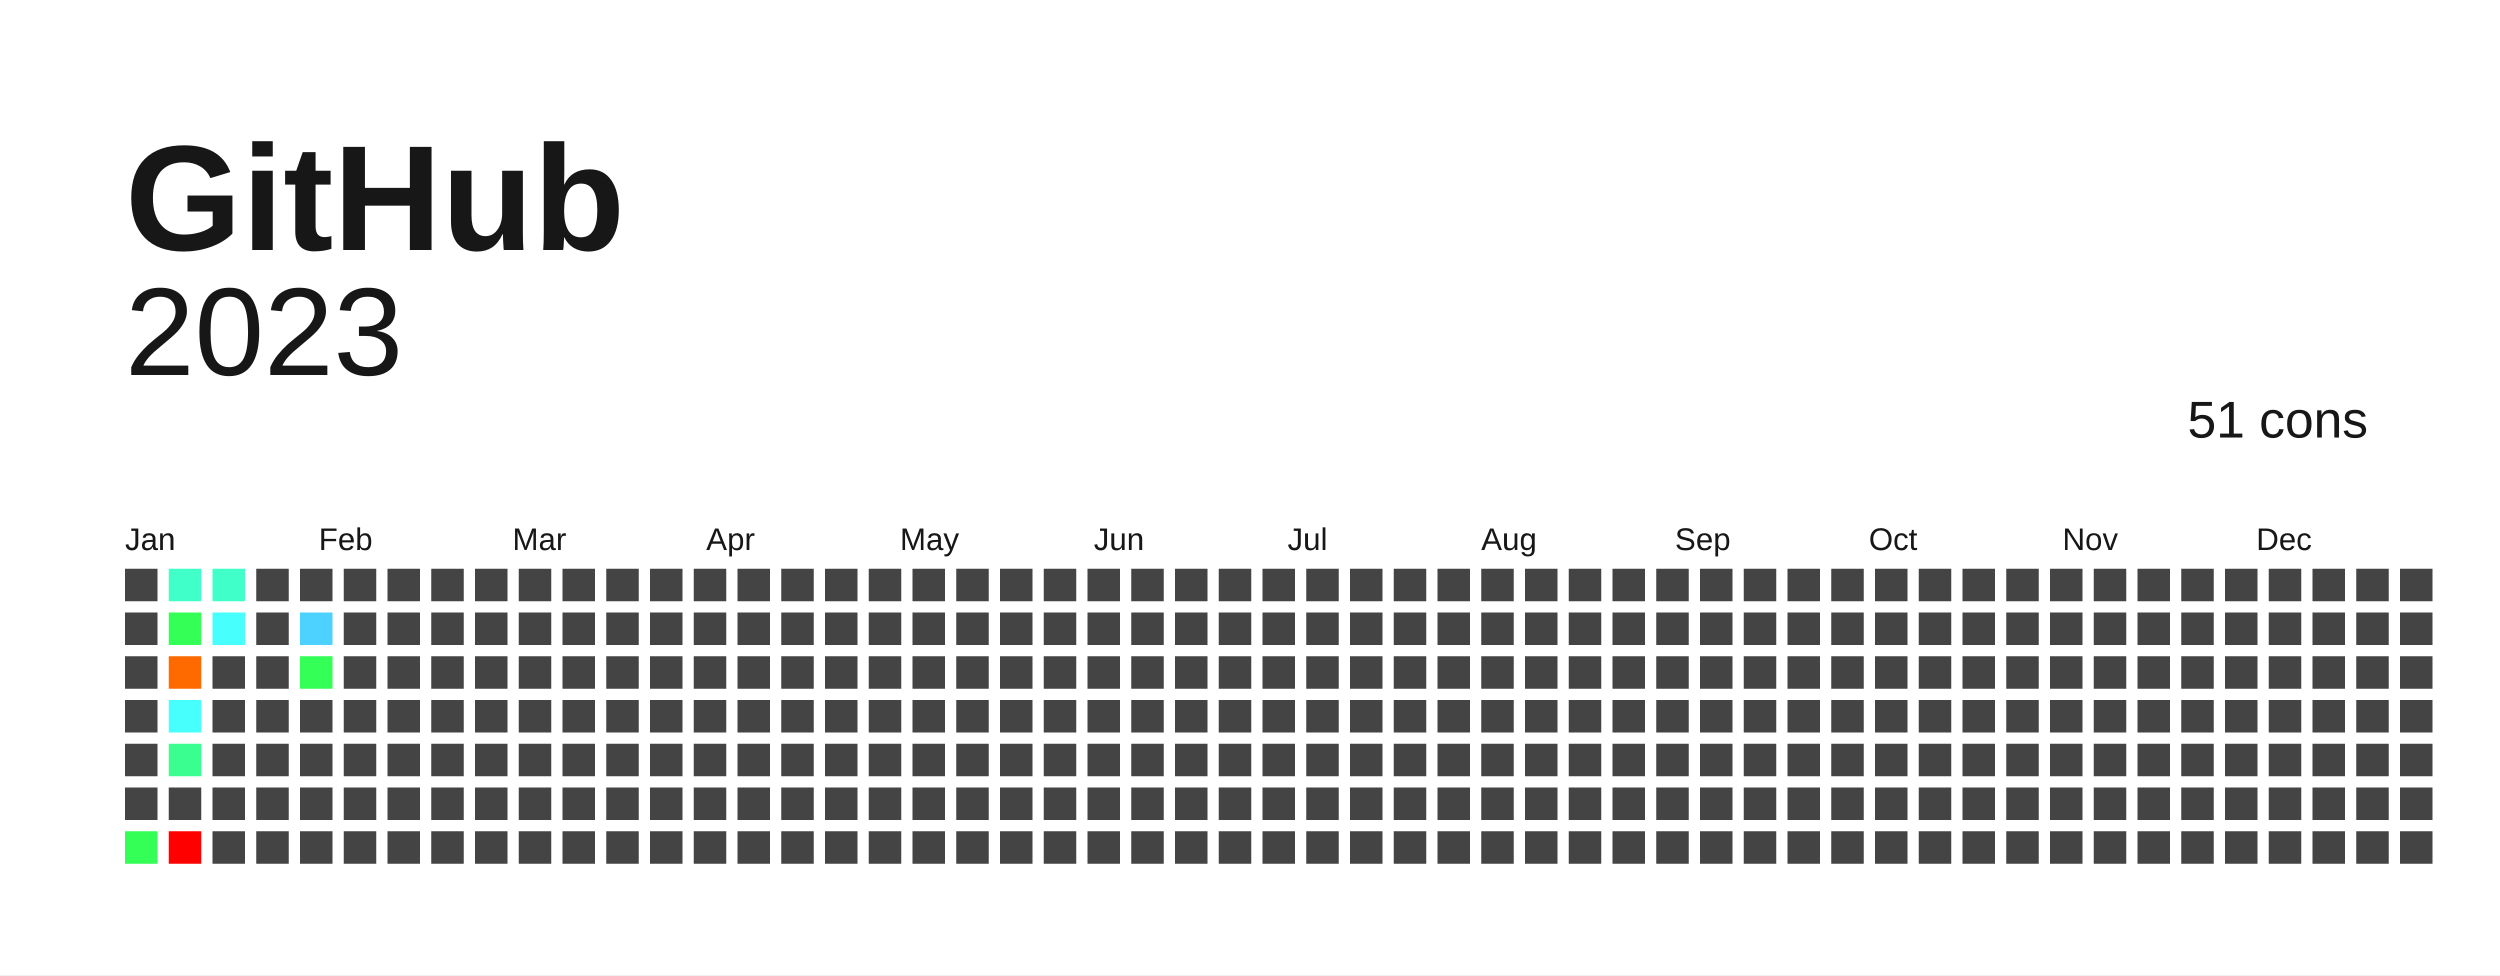
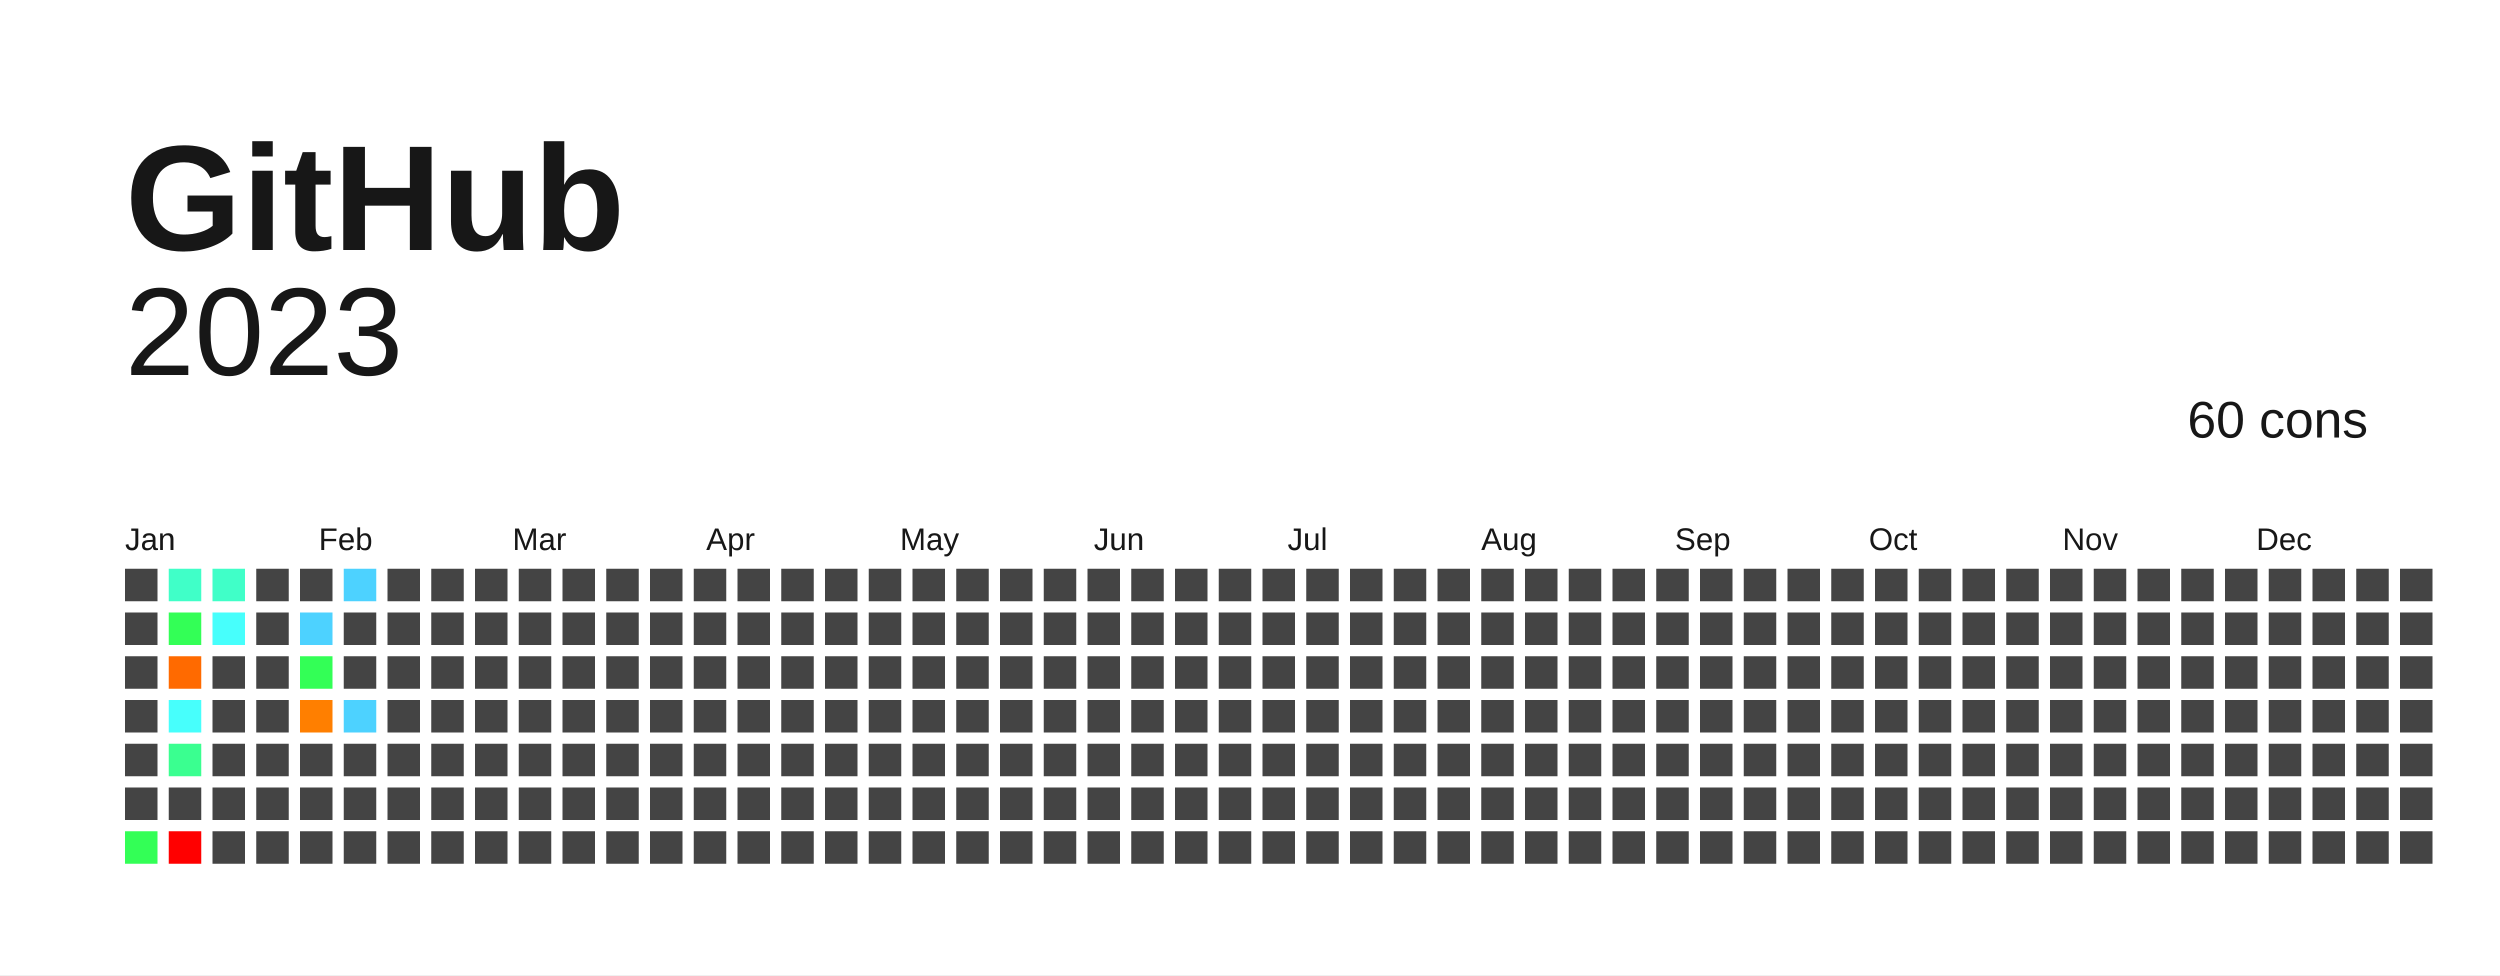
<svg xmlns="http://www.w3.org/2000/svg" baseProfile="full" height="78mm" version="1.1" viewBox="0,0,200,78" width="200mm">
  <defs />
  <rect fill="#FFFFFF" height="78" width="200" x="0" y="0" />
  <text fill="#171717" style="font-size:12px; font-family:Arial; font-weight:bold;" x="10" y="20">GitHub</text>
  <text alignment-baseline="hanging" fill="#171717" style="font-size:10.0px; font-family:Arial;" x="10" y="30">2023</text>
-   <text alignment-baseline="hanging" fill="#171717" style="font-size:4.125px; font-family:Arial;" x="175" y="35">51 cons</text>
+   <text alignment-baseline="hanging" fill="#171717" style="font-size:4.125px; font-family:Arial;" x="175" y="35">60 cons</text>
  <text fill="#171717" style="font-size:2.5px; font-family:Arial" x="10.0" y="44">Jan</text>
  <text fill="#171717" style="font-size:2.5px; font-family:Arial" x="25.5" y="44">Feb</text>
  <text fill="#171717" style="font-size:2.5px; font-family:Arial" x="41.0" y="44">Mar</text>
  <text fill="#171717" style="font-size:2.5px; font-family:Arial" x="56.5" y="44">Apr</text>
  <text fill="#171717" style="font-size:2.5px; font-family:Arial" x="72.0" y="44">May</text>
  <text fill="#171717" style="font-size:2.5px; font-family:Arial" x="87.5" y="44">Jun</text>
  <text fill="#171717" style="font-size:2.5px; font-family:Arial" x="103.0" y="44">Jul</text>
  <text fill="#171717" style="font-size:2.5px; font-family:Arial" x="118.5" y="44">Aug</text>
  <text fill="#171717" style="font-size:2.5px; font-family:Arial" x="134.0" y="44">Sep</text>
  <text fill="#171717" style="font-size:2.5px; font-family:Arial" x="149.5" y="44">Oct</text>
  <text fill="#171717" style="font-size:2.5px; font-family:Arial" x="165.0" y="44">Nov</text>
  <text fill="#171717" style="font-size:2.5px; font-family:Arial" x="180.5" y="44">Dec</text>
  <rect fill="#444444" height="2.6" width="2.6" x="10.0" y="45.5" />
  <rect fill="#444444" height="2.6" width="2.6" x="10.0" y="49.0" />
  <rect fill="#444444" height="2.6" width="2.6" x="10.0" y="52.5" />
  <rect fill="#444444" height="2.6" width="2.6" x="10.0" y="56.0" />
  <rect fill="#444444" height="2.6" width="2.6" x="10.0" y="59.5" />
  <rect fill="#444444" height="2.6" width="2.6" x="10.0" y="63.0" />
  <rect fill="#33ff56" height="2.6" width="2.6" x="10.0" y="66.5" />
  <rect fill="#40ffc8" height="2.6" width="2.6" x="13.5" y="45.5" />
  <rect fill="#33ff56" height="2.6" width="2.6" x="13.5" y="49.0" />
  <rect fill="#ff6a00" height="2.6" width="2.6" x="13.5" y="52.5" />
  <rect fill="#47fffc" height="2.6" width="2.6" x="13.5" y="56.0" />
  <rect fill="#3aff90" height="2.6" width="2.6" x="13.5" y="59.5" />
  <rect fill="#444444" height="2.6" width="2.6" x="13.5" y="63.0" />
  <rect fill="red" height="2.6" width="2.6" x="13.5" y="66.5" />
  <rect fill="#40ffc8" height="2.6" width="2.6" x="17.0" y="45.5" />
  <rect fill="#47fffc" height="2.6" width="2.6" x="17.0" y="49.0" />
  <rect fill="#444444" height="2.6" width="2.6" x="17.0" y="52.5" />
  <rect fill="#444444" height="2.6" width="2.6" x="17.0" y="56.0" />
  <rect fill="#444444" height="2.6" width="2.6" x="17.0" y="59.5" />
  <rect fill="#444444" height="2.6" width="2.6" x="17.0" y="63.0" />
  <rect fill="#444444" height="2.6" width="2.6" x="17.0" y="66.5" />
  <rect fill="#444444" height="2.6" width="2.6" x="20.5" y="45.5" />
  <rect fill="#444444" height="2.6" width="2.6" x="20.5" y="49.0" />
  <rect fill="#444444" height="2.6" width="2.6" x="20.5" y="52.5" />
  <rect fill="#444444" height="2.6" width="2.6" x="20.5" y="56.0" />
  <rect fill="#444444" height="2.6" width="2.6" x="20.5" y="59.5" />
  <rect fill="#444444" height="2.6" width="2.6" x="20.5" y="63.0" />
  <rect fill="#444444" height="2.6" width="2.6" x="20.5" y="66.5" />
  <rect fill="#444444" height="2.6" width="2.6" x="24.0" y="45.5" />
  <rect fill="#4dd2ff" height="2.6" width="2.6" x="24.0" y="49.0" />
  <rect fill="#33ff56" height="2.6" width="2.6" x="24.0" y="52.5" />
-   <rect fill="#444444" height="2.6" width="2.6" x="24.0" y="56.0" />
+   <rect fill="#ff7f00" height="2.6" width="2.6" x="24.0" y="56.0" />
  <rect fill="#444444" height="2.6" width="2.6" x="24.0" y="59.5" />
  <rect fill="#444444" height="2.6" width="2.6" x="24.0" y="63.0" />
  <rect fill="#444444" height="2.6" width="2.6" x="24.0" y="66.5" />
-   <rect fill="#444444" height="2.6" width="2.6" x="27.5" y="45.5" />
+   <rect fill="#4dd2ff" height="2.6" width="2.6" x="27.5" y="45.5" />
  <rect fill="#444444" height="2.6" width="2.6" x="27.5" y="49.0" />
  <rect fill="#444444" height="2.6" width="2.6" x="27.5" y="52.5" />
-   <rect fill="#444444" height="2.6" width="2.6" x="27.5" y="56.0" />
+   <rect fill="#4dd2ff" height="2.6" width="2.6" x="27.5" y="56.0" />
  <rect fill="#444444" height="2.6" width="2.6" x="27.5" y="59.5" />
  <rect fill="#444444" height="2.6" width="2.6" x="27.5" y="63.0" />
  <rect fill="#444444" height="2.6" width="2.6" x="27.5" y="66.5" />
  <rect fill="#444444" height="2.6" width="2.6" x="31.0" y="45.5" />
  <rect fill="#444444" height="2.6" width="2.6" x="31.0" y="49.0" />
  <rect fill="#444444" height="2.6" width="2.6" x="31.0" y="52.5" />
  <rect fill="#444444" height="2.6" width="2.6" x="31.0" y="56.0" />
  <rect fill="#444444" height="2.6" width="2.6" x="31.0" y="59.5" />
  <rect fill="#444444" height="2.6" width="2.6" x="31.0" y="63.0" />
  <rect fill="#444444" height="2.6" width="2.6" x="31.0" y="66.5" />
  <rect fill="#444444" height="2.6" width="2.6" x="34.5" y="45.5" />
  <rect fill="#444444" height="2.6" width="2.6" x="34.5" y="49.0" />
  <rect fill="#444444" height="2.6" width="2.6" x="34.5" y="52.5" />
  <rect fill="#444444" height="2.6" width="2.6" x="34.5" y="56.0" />
  <rect fill="#444444" height="2.6" width="2.6" x="34.5" y="59.5" />
  <rect fill="#444444" height="2.6" width="2.6" x="34.5" y="63.0" />
  <rect fill="#444444" height="2.6" width="2.6" x="34.5" y="66.5" />
  <rect fill="#444444" height="2.6" width="2.6" x="38.0" y="45.5" />
  <rect fill="#444444" height="2.6" width="2.6" x="38.0" y="49.0" />
  <rect fill="#444444" height="2.6" width="2.6" x="38.0" y="52.5" />
  <rect fill="#444444" height="2.6" width="2.6" x="38.0" y="56.0" />
  <rect fill="#444444" height="2.6" width="2.6" x="38.0" y="59.5" />
  <rect fill="#444444" height="2.6" width="2.6" x="38.0" y="63.0" />
  <rect fill="#444444" height="2.6" width="2.6" x="38.0" y="66.5" />
  <rect fill="#444444" height="2.6" width="2.6" x="41.5" y="45.5" />
  <rect fill="#444444" height="2.6" width="2.6" x="41.5" y="49.0" />
  <rect fill="#444444" height="2.6" width="2.6" x="41.5" y="52.5" />
  <rect fill="#444444" height="2.6" width="2.6" x="41.5" y="56.0" />
  <rect fill="#444444" height="2.6" width="2.6" x="41.5" y="59.5" />
  <rect fill="#444444" height="2.6" width="2.6" x="41.5" y="63.0" />
  <rect fill="#444444" height="2.6" width="2.6" x="41.5" y="66.5" />
  <rect fill="#444444" height="2.6" width="2.6" x="45.0" y="45.5" />
  <rect fill="#444444" height="2.6" width="2.6" x="45.0" y="49.0" />
  <rect fill="#444444" height="2.6" width="2.6" x="45.0" y="52.5" />
  <rect fill="#444444" height="2.6" width="2.6" x="45.0" y="56.0" />
  <rect fill="#444444" height="2.6" width="2.6" x="45.0" y="59.5" />
  <rect fill="#444444" height="2.6" width="2.6" x="45.0" y="63.0" />
  <rect fill="#444444" height="2.6" width="2.6" x="45.0" y="66.5" />
  <rect fill="#444444" height="2.6" width="2.6" x="48.5" y="45.5" />
  <rect fill="#444444" height="2.6" width="2.6" x="48.5" y="49.0" />
  <rect fill="#444444" height="2.6" width="2.6" x="48.5" y="52.5" />
  <rect fill="#444444" height="2.6" width="2.6" x="48.5" y="56.0" />
  <rect fill="#444444" height="2.6" width="2.6" x="48.5" y="59.5" />
  <rect fill="#444444" height="2.6" width="2.6" x="48.5" y="63.0" />
  <rect fill="#444444" height="2.6" width="2.6" x="48.5" y="66.5" />
  <rect fill="#444444" height="2.6" width="2.6" x="52.0" y="45.5" />
  <rect fill="#444444" height="2.6" width="2.6" x="52.0" y="49.0" />
  <rect fill="#444444" height="2.6" width="2.6" x="52.0" y="52.5" />
  <rect fill="#444444" height="2.6" width="2.6" x="52.0" y="56.0" />
  <rect fill="#444444" height="2.6" width="2.6" x="52.0" y="59.5" />
  <rect fill="#444444" height="2.6" width="2.6" x="52.0" y="63.0" />
  <rect fill="#444444" height="2.6" width="2.6" x="52.0" y="66.5" />
  <rect fill="#444444" height="2.6" width="2.6" x="55.5" y="45.5" />
  <rect fill="#444444" height="2.6" width="2.6" x="55.5" y="49.0" />
  <rect fill="#444444" height="2.6" width="2.6" x="55.5" y="52.5" />
  <rect fill="#444444" height="2.6" width="2.6" x="55.5" y="56.0" />
  <rect fill="#444444" height="2.6" width="2.6" x="55.5" y="59.5" />
  <rect fill="#444444" height="2.6" width="2.6" x="55.5" y="63.0" />
  <rect fill="#444444" height="2.6" width="2.6" x="55.5" y="66.5" />
  <rect fill="#444444" height="2.6" width="2.6" x="59.0" y="45.5" />
  <rect fill="#444444" height="2.6" width="2.6" x="59.0" y="49.0" />
  <rect fill="#444444" height="2.6" width="2.6" x="59.0" y="52.5" />
  <rect fill="#444444" height="2.6" width="2.6" x="59.0" y="56.0" />
  <rect fill="#444444" height="2.6" width="2.6" x="59.0" y="59.5" />
  <rect fill="#444444" height="2.6" width="2.6" x="59.0" y="63.0" />
  <rect fill="#444444" height="2.6" width="2.6" x="59.0" y="66.5" />
  <rect fill="#444444" height="2.6" width="2.6" x="62.5" y="45.5" />
  <rect fill="#444444" height="2.6" width="2.6" x="62.5" y="49.0" />
  <rect fill="#444444" height="2.6" width="2.6" x="62.5" y="52.5" />
  <rect fill="#444444" height="2.6" width="2.6" x="62.5" y="56.0" />
  <rect fill="#444444" height="2.6" width="2.6" x="62.5" y="59.5" />
  <rect fill="#444444" height="2.6" width="2.6" x="62.5" y="63.0" />
  <rect fill="#444444" height="2.6" width="2.6" x="62.5" y="66.5" />
  <rect fill="#444444" height="2.6" width="2.6" x="66.0" y="45.5" />
  <rect fill="#444444" height="2.6" width="2.6" x="66.0" y="49.0" />
  <rect fill="#444444" height="2.6" width="2.6" x="66.0" y="52.5" />
  <rect fill="#444444" height="2.6" width="2.6" x="66.0" y="56.0" />
  <rect fill="#444444" height="2.6" width="2.6" x="66.0" y="59.5" />
  <rect fill="#444444" height="2.6" width="2.6" x="66.0" y="63.0" />
  <rect fill="#444444" height="2.6" width="2.6" x="66.0" y="66.5" />
  <rect fill="#444444" height="2.6" width="2.6" x="69.5" y="45.5" />
  <rect fill="#444444" height="2.6" width="2.6" x="69.5" y="49.0" />
  <rect fill="#444444" height="2.6" width="2.6" x="69.5" y="52.5" />
  <rect fill="#444444" height="2.6" width="2.6" x="69.5" y="56.0" />
  <rect fill="#444444" height="2.6" width="2.6" x="69.5" y="59.5" />
  <rect fill="#444444" height="2.6" width="2.6" x="69.5" y="63.0" />
  <rect fill="#444444" height="2.6" width="2.6" x="69.5" y="66.5" />
  <rect fill="#444444" height="2.6" width="2.6" x="73.0" y="45.5" />
  <rect fill="#444444" height="2.6" width="2.6" x="73.0" y="49.0" />
  <rect fill="#444444" height="2.6" width="2.6" x="73.0" y="52.5" />
  <rect fill="#444444" height="2.6" width="2.6" x="73.0" y="56.0" />
  <rect fill="#444444" height="2.6" width="2.6" x="73.0" y="59.5" />
  <rect fill="#444444" height="2.6" width="2.6" x="73.0" y="63.0" />
  <rect fill="#444444" height="2.6" width="2.6" x="73.0" y="66.5" />
  <rect fill="#444444" height="2.6" width="2.6" x="76.5" y="45.5" />
  <rect fill="#444444" height="2.6" width="2.6" x="76.5" y="49.0" />
  <rect fill="#444444" height="2.6" width="2.6" x="76.5" y="52.5" />
  <rect fill="#444444" height="2.6" width="2.6" x="76.5" y="56.0" />
  <rect fill="#444444" height="2.6" width="2.6" x="76.5" y="59.5" />
  <rect fill="#444444" height="2.6" width="2.6" x="76.5" y="63.0" />
  <rect fill="#444444" height="2.6" width="2.6" x="76.5" y="66.5" />
  <rect fill="#444444" height="2.6" width="2.6" x="80.0" y="45.5" />
  <rect fill="#444444" height="2.6" width="2.6" x="80.0" y="49.0" />
  <rect fill="#444444" height="2.6" width="2.6" x="80.0" y="52.5" />
  <rect fill="#444444" height="2.6" width="2.6" x="80.0" y="56.0" />
  <rect fill="#444444" height="2.6" width="2.6" x="80.0" y="59.5" />
  <rect fill="#444444" height="2.6" width="2.6" x="80.0" y="63.0" />
  <rect fill="#444444" height="2.6" width="2.6" x="80.0" y="66.5" />
  <rect fill="#444444" height="2.6" width="2.6" x="83.5" y="45.5" />
  <rect fill="#444444" height="2.6" width="2.6" x="83.5" y="49.0" />
  <rect fill="#444444" height="2.6" width="2.6" x="83.5" y="52.5" />
  <rect fill="#444444" height="2.6" width="2.6" x="83.5" y="56.0" />
  <rect fill="#444444" height="2.6" width="2.6" x="83.5" y="59.5" />
  <rect fill="#444444" height="2.6" width="2.6" x="83.5" y="63.0" />
  <rect fill="#444444" height="2.6" width="2.6" x="83.5" y="66.5" />
  <rect fill="#444444" height="2.6" width="2.6" x="87.0" y="45.5" />
  <rect fill="#444444" height="2.6" width="2.6" x="87.0" y="49.0" />
  <rect fill="#444444" height="2.6" width="2.6" x="87.0" y="52.5" />
  <rect fill="#444444" height="2.6" width="2.6" x="87.0" y="56.0" />
  <rect fill="#444444" height="2.6" width="2.6" x="87.0" y="59.5" />
  <rect fill="#444444" height="2.6" width="2.6" x="87.0" y="63.0" />
  <rect fill="#444444" height="2.6" width="2.6" x="87.0" y="66.5" />
  <rect fill="#444444" height="2.6" width="2.6" x="90.5" y="45.5" />
  <rect fill="#444444" height="2.6" width="2.6" x="90.5" y="49.0" />
  <rect fill="#444444" height="2.6" width="2.6" x="90.5" y="52.5" />
  <rect fill="#444444" height="2.6" width="2.6" x="90.5" y="56.0" />
  <rect fill="#444444" height="2.6" width="2.6" x="90.5" y="59.5" />
  <rect fill="#444444" height="2.6" width="2.6" x="90.5" y="63.0" />
  <rect fill="#444444" height="2.6" width="2.6" x="90.5" y="66.5" />
  <rect fill="#444444" height="2.6" width="2.6" x="94.0" y="45.5" />
  <rect fill="#444444" height="2.6" width="2.6" x="94.0" y="49.0" />
  <rect fill="#444444" height="2.6" width="2.6" x="94.0" y="52.5" />
  <rect fill="#444444" height="2.6" width="2.6" x="94.0" y="56.0" />
  <rect fill="#444444" height="2.6" width="2.6" x="94.0" y="59.5" />
  <rect fill="#444444" height="2.6" width="2.6" x="94.0" y="63.0" />
  <rect fill="#444444" height="2.6" width="2.6" x="94.0" y="66.5" />
  <rect fill="#444444" height="2.6" width="2.6" x="97.5" y="45.5" />
  <rect fill="#444444" height="2.6" width="2.6" x="97.5" y="49.0" />
  <rect fill="#444444" height="2.6" width="2.6" x="97.5" y="52.5" />
  <rect fill="#444444" height="2.6" width="2.6" x="97.5" y="56.0" />
  <rect fill="#444444" height="2.6" width="2.6" x="97.5" y="59.5" />
  <rect fill="#444444" height="2.6" width="2.6" x="97.5" y="63.0" />
  <rect fill="#444444" height="2.6" width="2.6" x="97.5" y="66.5" />
  <rect fill="#444444" height="2.6" width="2.6" x="101.0" y="45.5" />
  <rect fill="#444444" height="2.6" width="2.6" x="101.0" y="49.0" />
  <rect fill="#444444" height="2.6" width="2.6" x="101.0" y="52.5" />
  <rect fill="#444444" height="2.6" width="2.6" x="101.0" y="56.0" />
  <rect fill="#444444" height="2.6" width="2.6" x="101.0" y="59.5" />
  <rect fill="#444444" height="2.6" width="2.6" x="101.0" y="63.0" />
  <rect fill="#444444" height="2.6" width="2.6" x="101.0" y="66.5" />
  <rect fill="#444444" height="2.6" width="2.6" x="104.5" y="45.5" />
  <rect fill="#444444" height="2.6" width="2.6" x="104.5" y="49.0" />
  <rect fill="#444444" height="2.6" width="2.6" x="104.5" y="52.5" />
  <rect fill="#444444" height="2.6" width="2.6" x="104.5" y="56.0" />
  <rect fill="#444444" height="2.6" width="2.6" x="104.5" y="59.5" />
  <rect fill="#444444" height="2.6" width="2.6" x="104.5" y="63.0" />
  <rect fill="#444444" height="2.6" width="2.6" x="104.5" y="66.5" />
  <rect fill="#444444" height="2.6" width="2.6" x="108.0" y="45.5" />
  <rect fill="#444444" height="2.6" width="2.6" x="108.0" y="49.0" />
  <rect fill="#444444" height="2.6" width="2.6" x="108.0" y="52.5" />
  <rect fill="#444444" height="2.6" width="2.6" x="108.0" y="56.0" />
  <rect fill="#444444" height="2.6" width="2.6" x="108.0" y="59.5" />
  <rect fill="#444444" height="2.6" width="2.6" x="108.0" y="63.0" />
  <rect fill="#444444" height="2.6" width="2.6" x="108.0" y="66.5" />
  <rect fill="#444444" height="2.6" width="2.6" x="111.5" y="45.5" />
  <rect fill="#444444" height="2.6" width="2.6" x="111.5" y="49.0" />
  <rect fill="#444444" height="2.6" width="2.6" x="111.5" y="52.5" />
  <rect fill="#444444" height="2.6" width="2.6" x="111.5" y="56.0" />
  <rect fill="#444444" height="2.6" width="2.6" x="111.5" y="59.5" />
  <rect fill="#444444" height="2.6" width="2.6" x="111.5" y="63.0" />
  <rect fill="#444444" height="2.6" width="2.6" x="111.5" y="66.5" />
  <rect fill="#444444" height="2.6" width="2.6" x="115.0" y="45.5" />
  <rect fill="#444444" height="2.6" width="2.6" x="115.0" y="49.0" />
  <rect fill="#444444" height="2.6" width="2.6" x="115.0" y="52.5" />
  <rect fill="#444444" height="2.6" width="2.6" x="115.0" y="56.0" />
  <rect fill="#444444" height="2.6" width="2.6" x="115.0" y="59.5" />
  <rect fill="#444444" height="2.6" width="2.6" x="115.0" y="63.0" />
  <rect fill="#444444" height="2.6" width="2.6" x="115.0" y="66.5" />
  <rect fill="#444444" height="2.6" width="2.6" x="118.5" y="45.5" />
  <rect fill="#444444" height="2.6" width="2.6" x="118.5" y="49.0" />
  <rect fill="#444444" height="2.6" width="2.6" x="118.5" y="52.5" />
  <rect fill="#444444" height="2.6" width="2.6" x="118.5" y="56.0" />
  <rect fill="#444444" height="2.6" width="2.6" x="118.5" y="59.5" />
  <rect fill="#444444" height="2.6" width="2.6" x="118.5" y="63.0" />
  <rect fill="#444444" height="2.6" width="2.6" x="118.5" y="66.5" />
  <rect fill="#444444" height="2.6" width="2.6" x="122.0" y="45.5" />
  <rect fill="#444444" height="2.6" width="2.6" x="122.0" y="49.0" />
  <rect fill="#444444" height="2.6" width="2.6" x="122.0" y="52.5" />
  <rect fill="#444444" height="2.6" width="2.6" x="122.0" y="56.0" />
  <rect fill="#444444" height="2.6" width="2.6" x="122.0" y="59.5" />
  <rect fill="#444444" height="2.6" width="2.6" x="122.0" y="63.0" />
  <rect fill="#444444" height="2.6" width="2.6" x="122.0" y="66.5" />
  <rect fill="#444444" height="2.6" width="2.6" x="125.5" y="45.5" />
  <rect fill="#444444" height="2.6" width="2.6" x="125.5" y="49.0" />
  <rect fill="#444444" height="2.6" width="2.6" x="125.5" y="52.5" />
  <rect fill="#444444" height="2.6" width="2.6" x="125.5" y="56.0" />
  <rect fill="#444444" height="2.6" width="2.6" x="125.5" y="59.5" />
  <rect fill="#444444" height="2.6" width="2.6" x="125.5" y="63.0" />
  <rect fill="#444444" height="2.6" width="2.6" x="125.5" y="66.5" />
  <rect fill="#444444" height="2.6" width="2.6" x="129.0" y="45.5" />
  <rect fill="#444444" height="2.6" width="2.6" x="129.0" y="49.0" />
  <rect fill="#444444" height="2.6" width="2.6" x="129.0" y="52.5" />
  <rect fill="#444444" height="2.6" width="2.6" x="129.0" y="56.0" />
  <rect fill="#444444" height="2.6" width="2.6" x="129.0" y="59.5" />
  <rect fill="#444444" height="2.6" width="2.6" x="129.0" y="63.0" />
  <rect fill="#444444" height="2.6" width="2.6" x="129.0" y="66.5" />
  <rect fill="#444444" height="2.6" width="2.6" x="132.5" y="45.5" />
  <rect fill="#444444" height="2.6" width="2.6" x="132.5" y="49.0" />
  <rect fill="#444444" height="2.6" width="2.6" x="132.5" y="52.5" />
  <rect fill="#444444" height="2.6" width="2.6" x="132.5" y="56.0" />
  <rect fill="#444444" height="2.6" width="2.6" x="132.5" y="59.5" />
  <rect fill="#444444" height="2.6" width="2.6" x="132.5" y="63.0" />
  <rect fill="#444444" height="2.6" width="2.6" x="132.5" y="66.5" />
  <rect fill="#444444" height="2.6" width="2.6" x="136.0" y="45.5" />
  <rect fill="#444444" height="2.6" width="2.6" x="136.0" y="49.0" />
  <rect fill="#444444" height="2.6" width="2.6" x="136.0" y="52.5" />
  <rect fill="#444444" height="2.6" width="2.6" x="136.0" y="56.0" />
  <rect fill="#444444" height="2.6" width="2.6" x="136.0" y="59.5" />
  <rect fill="#444444" height="2.6" width="2.6" x="136.0" y="63.0" />
  <rect fill="#444444" height="2.6" width="2.6" x="136.0" y="66.5" />
  <rect fill="#444444" height="2.6" width="2.6" x="139.5" y="45.5" />
  <rect fill="#444444" height="2.6" width="2.6" x="139.5" y="49.0" />
  <rect fill="#444444" height="2.6" width="2.6" x="139.5" y="52.5" />
  <rect fill="#444444" height="2.6" width="2.6" x="139.5" y="56.0" />
  <rect fill="#444444" height="2.6" width="2.6" x="139.5" y="59.5" />
  <rect fill="#444444" height="2.6" width="2.6" x="139.5" y="63.0" />
  <rect fill="#444444" height="2.6" width="2.6" x="139.5" y="66.5" />
  <rect fill="#444444" height="2.6" width="2.6" x="143.0" y="45.5" />
  <rect fill="#444444" height="2.6" width="2.6" x="143.0" y="49.0" />
  <rect fill="#444444" height="2.6" width="2.6" x="143.0" y="52.5" />
  <rect fill="#444444" height="2.6" width="2.6" x="143.0" y="56.0" />
  <rect fill="#444444" height="2.6" width="2.6" x="143.0" y="59.5" />
  <rect fill="#444444" height="2.6" width="2.6" x="143.0" y="63.0" />
  <rect fill="#444444" height="2.6" width="2.6" x="143.0" y="66.5" />
  <rect fill="#444444" height="2.6" width="2.6" x="146.5" y="45.5" />
  <rect fill="#444444" height="2.6" width="2.6" x="146.5" y="49.0" />
  <rect fill="#444444" height="2.6" width="2.6" x="146.5" y="52.5" />
  <rect fill="#444444" height="2.6" width="2.6" x="146.5" y="56.0" />
  <rect fill="#444444" height="2.6" width="2.6" x="146.5" y="59.5" />
  <rect fill="#444444" height="2.6" width="2.6" x="146.5" y="63.0" />
  <rect fill="#444444" height="2.6" width="2.6" x="146.5" y="66.5" />
  <rect fill="#444444" height="2.6" width="2.6" x="150.0" y="45.5" />
  <rect fill="#444444" height="2.6" width="2.6" x="150.0" y="49.0" />
  <rect fill="#444444" height="2.6" width="2.6" x="150.0" y="52.5" />
  <rect fill="#444444" height="2.6" width="2.6" x="150.0" y="56.0" />
  <rect fill="#444444" height="2.6" width="2.6" x="150.0" y="59.5" />
  <rect fill="#444444" height="2.6" width="2.6" x="150.0" y="63.0" />
  <rect fill="#444444" height="2.6" width="2.6" x="150.0" y="66.5" />
  <rect fill="#444444" height="2.6" width="2.6" x="153.5" y="45.5" />
  <rect fill="#444444" height="2.6" width="2.6" x="153.5" y="49.0" />
  <rect fill="#444444" height="2.6" width="2.6" x="153.5" y="52.5" />
  <rect fill="#444444" height="2.6" width="2.6" x="153.5" y="56.0" />
  <rect fill="#444444" height="2.6" width="2.6" x="153.5" y="59.5" />
  <rect fill="#444444" height="2.6" width="2.6" x="153.5" y="63.0" />
  <rect fill="#444444" height="2.6" width="2.6" x="153.5" y="66.5" />
  <rect fill="#444444" height="2.6" width="2.6" x="157.0" y="45.5" />
  <rect fill="#444444" height="2.6" width="2.6" x="157.0" y="49.0" />
  <rect fill="#444444" height="2.6" width="2.6" x="157.0" y="52.5" />
  <rect fill="#444444" height="2.6" width="2.6" x="157.0" y="56.0" />
  <rect fill="#444444" height="2.6" width="2.6" x="157.0" y="59.5" />
  <rect fill="#444444" height="2.6" width="2.6" x="157.0" y="63.0" />
  <rect fill="#444444" height="2.6" width="2.6" x="157.0" y="66.5" />
  <rect fill="#444444" height="2.6" width="2.6" x="160.5" y="45.5" />
  <rect fill="#444444" height="2.6" width="2.6" x="160.5" y="49.0" />
  <rect fill="#444444" height="2.6" width="2.6" x="160.5" y="52.5" />
  <rect fill="#444444" height="2.6" width="2.6" x="160.5" y="56.0" />
  <rect fill="#444444" height="2.6" width="2.6" x="160.5" y="59.5" />
  <rect fill="#444444" height="2.6" width="2.6" x="160.5" y="63.0" />
  <rect fill="#444444" height="2.6" width="2.6" x="160.5" y="66.5" />
  <rect fill="#444444" height="2.6" width="2.6" x="164.0" y="45.5" />
  <rect fill="#444444" height="2.6" width="2.6" x="164.0" y="49.0" />
  <rect fill="#444444" height="2.6" width="2.6" x="164.0" y="52.5" />
  <rect fill="#444444" height="2.6" width="2.6" x="164.0" y="56.0" />
  <rect fill="#444444" height="2.6" width="2.6" x="164.0" y="59.5" />
  <rect fill="#444444" height="2.6" width="2.6" x="164.0" y="63.0" />
  <rect fill="#444444" height="2.6" width="2.6" x="164.0" y="66.5" />
  <rect fill="#444444" height="2.6" width="2.6" x="167.5" y="45.5" />
  <rect fill="#444444" height="2.6" width="2.6" x="167.5" y="49.0" />
  <rect fill="#444444" height="2.6" width="2.6" x="167.5" y="52.5" />
  <rect fill="#444444" height="2.6" width="2.6" x="167.5" y="56.0" />
  <rect fill="#444444" height="2.6" width="2.6" x="167.5" y="59.5" />
  <rect fill="#444444" height="2.6" width="2.6" x="167.5" y="63.0" />
  <rect fill="#444444" height="2.6" width="2.6" x="167.5" y="66.5" />
  <rect fill="#444444" height="2.6" width="2.6" x="171.0" y="45.5" />
  <rect fill="#444444" height="2.6" width="2.6" x="171.0" y="49.0" />
  <rect fill="#444444" height="2.6" width="2.6" x="171.0" y="52.5" />
  <rect fill="#444444" height="2.6" width="2.6" x="171.0" y="56.0" />
  <rect fill="#444444" height="2.6" width="2.6" x="171.0" y="59.5" />
  <rect fill="#444444" height="2.6" width="2.6" x="171.0" y="63.0" />
  <rect fill="#444444" height="2.6" width="2.6" x="171.0" y="66.5" />
  <rect fill="#444444" height="2.6" width="2.6" x="174.5" y="45.5" />
  <rect fill="#444444" height="2.6" width="2.6" x="174.5" y="49.0" />
  <rect fill="#444444" height="2.6" width="2.6" x="174.5" y="52.5" />
  <rect fill="#444444" height="2.6" width="2.6" x="174.5" y="56.0" />
  <rect fill="#444444" height="2.6" width="2.6" x="174.5" y="59.5" />
  <rect fill="#444444" height="2.6" width="2.6" x="174.5" y="63.0" />
  <rect fill="#444444" height="2.6" width="2.6" x="174.5" y="66.5" />
  <rect fill="#444444" height="2.6" width="2.6" x="178.0" y="45.5" />
  <rect fill="#444444" height="2.6" width="2.6" x="178.0" y="49.0" />
  <rect fill="#444444" height="2.6" width="2.6" x="178.0" y="52.5" />
  <rect fill="#444444" height="2.6" width="2.6" x="178.0" y="56.0" />
  <rect fill="#444444" height="2.6" width="2.6" x="178.0" y="59.5" />
  <rect fill="#444444" height="2.6" width="2.6" x="178.0" y="63.0" />
  <rect fill="#444444" height="2.6" width="2.6" x="178.0" y="66.5" />
  <rect fill="#444444" height="2.6" width="2.6" x="181.5" y="45.5" />
  <rect fill="#444444" height="2.6" width="2.6" x="181.5" y="49.0" />
  <rect fill="#444444" height="2.6" width="2.6" x="181.5" y="52.5" />
  <rect fill="#444444" height="2.6" width="2.6" x="181.5" y="56.0" />
  <rect fill="#444444" height="2.6" width="2.6" x="181.5" y="59.5" />
  <rect fill="#444444" height="2.6" width="2.6" x="181.5" y="63.0" />
  <rect fill="#444444" height="2.6" width="2.6" x="181.5" y="66.5" />
  <rect fill="#444444" height="2.6" width="2.6" x="185.0" y="45.5" />
  <rect fill="#444444" height="2.6" width="2.6" x="185.0" y="49.0" />
  <rect fill="#444444" height="2.6" width="2.6" x="185.0" y="52.5" />
  <rect fill="#444444" height="2.6" width="2.6" x="185.0" y="56.0" />
  <rect fill="#444444" height="2.6" width="2.6" x="185.0" y="59.5" />
  <rect fill="#444444" height="2.6" width="2.6" x="185.0" y="63.0" />
  <rect fill="#444444" height="2.6" width="2.6" x="185.0" y="66.5" />
  <rect fill="#444444" height="2.6" width="2.6" x="188.5" y="45.5" />
  <rect fill="#444444" height="2.6" width="2.6" x="188.5" y="49.0" />
  <rect fill="#444444" height="2.6" width="2.6" x="188.5" y="52.5" />
  <rect fill="#444444" height="2.6" width="2.6" x="188.5" y="56.0" />
  <rect fill="#444444" height="2.6" width="2.6" x="188.5" y="59.5" />
  <rect fill="#444444" height="2.6" width="2.6" x="188.5" y="63.0" />
  <rect fill="#444444" height="2.6" width="2.6" x="188.5" y="66.5" />
  <rect fill="#444444" height="2.6" width="2.6" x="192.0" y="45.5" />
  <rect fill="#444444" height="2.6" width="2.6" x="192.0" y="49.0" />
  <rect fill="#444444" height="2.6" width="2.6" x="192.0" y="52.5" />
  <rect fill="#444444" height="2.6" width="2.6" x="192.0" y="56.0" />
  <rect fill="#444444" height="2.6" width="2.6" x="192.0" y="59.5" />
  <rect fill="#444444" height="2.6" width="2.6" x="192.0" y="63.0" />
  <rect fill="#444444" height="2.6" width="2.6" x="192.0" y="66.5" />
</svg>
